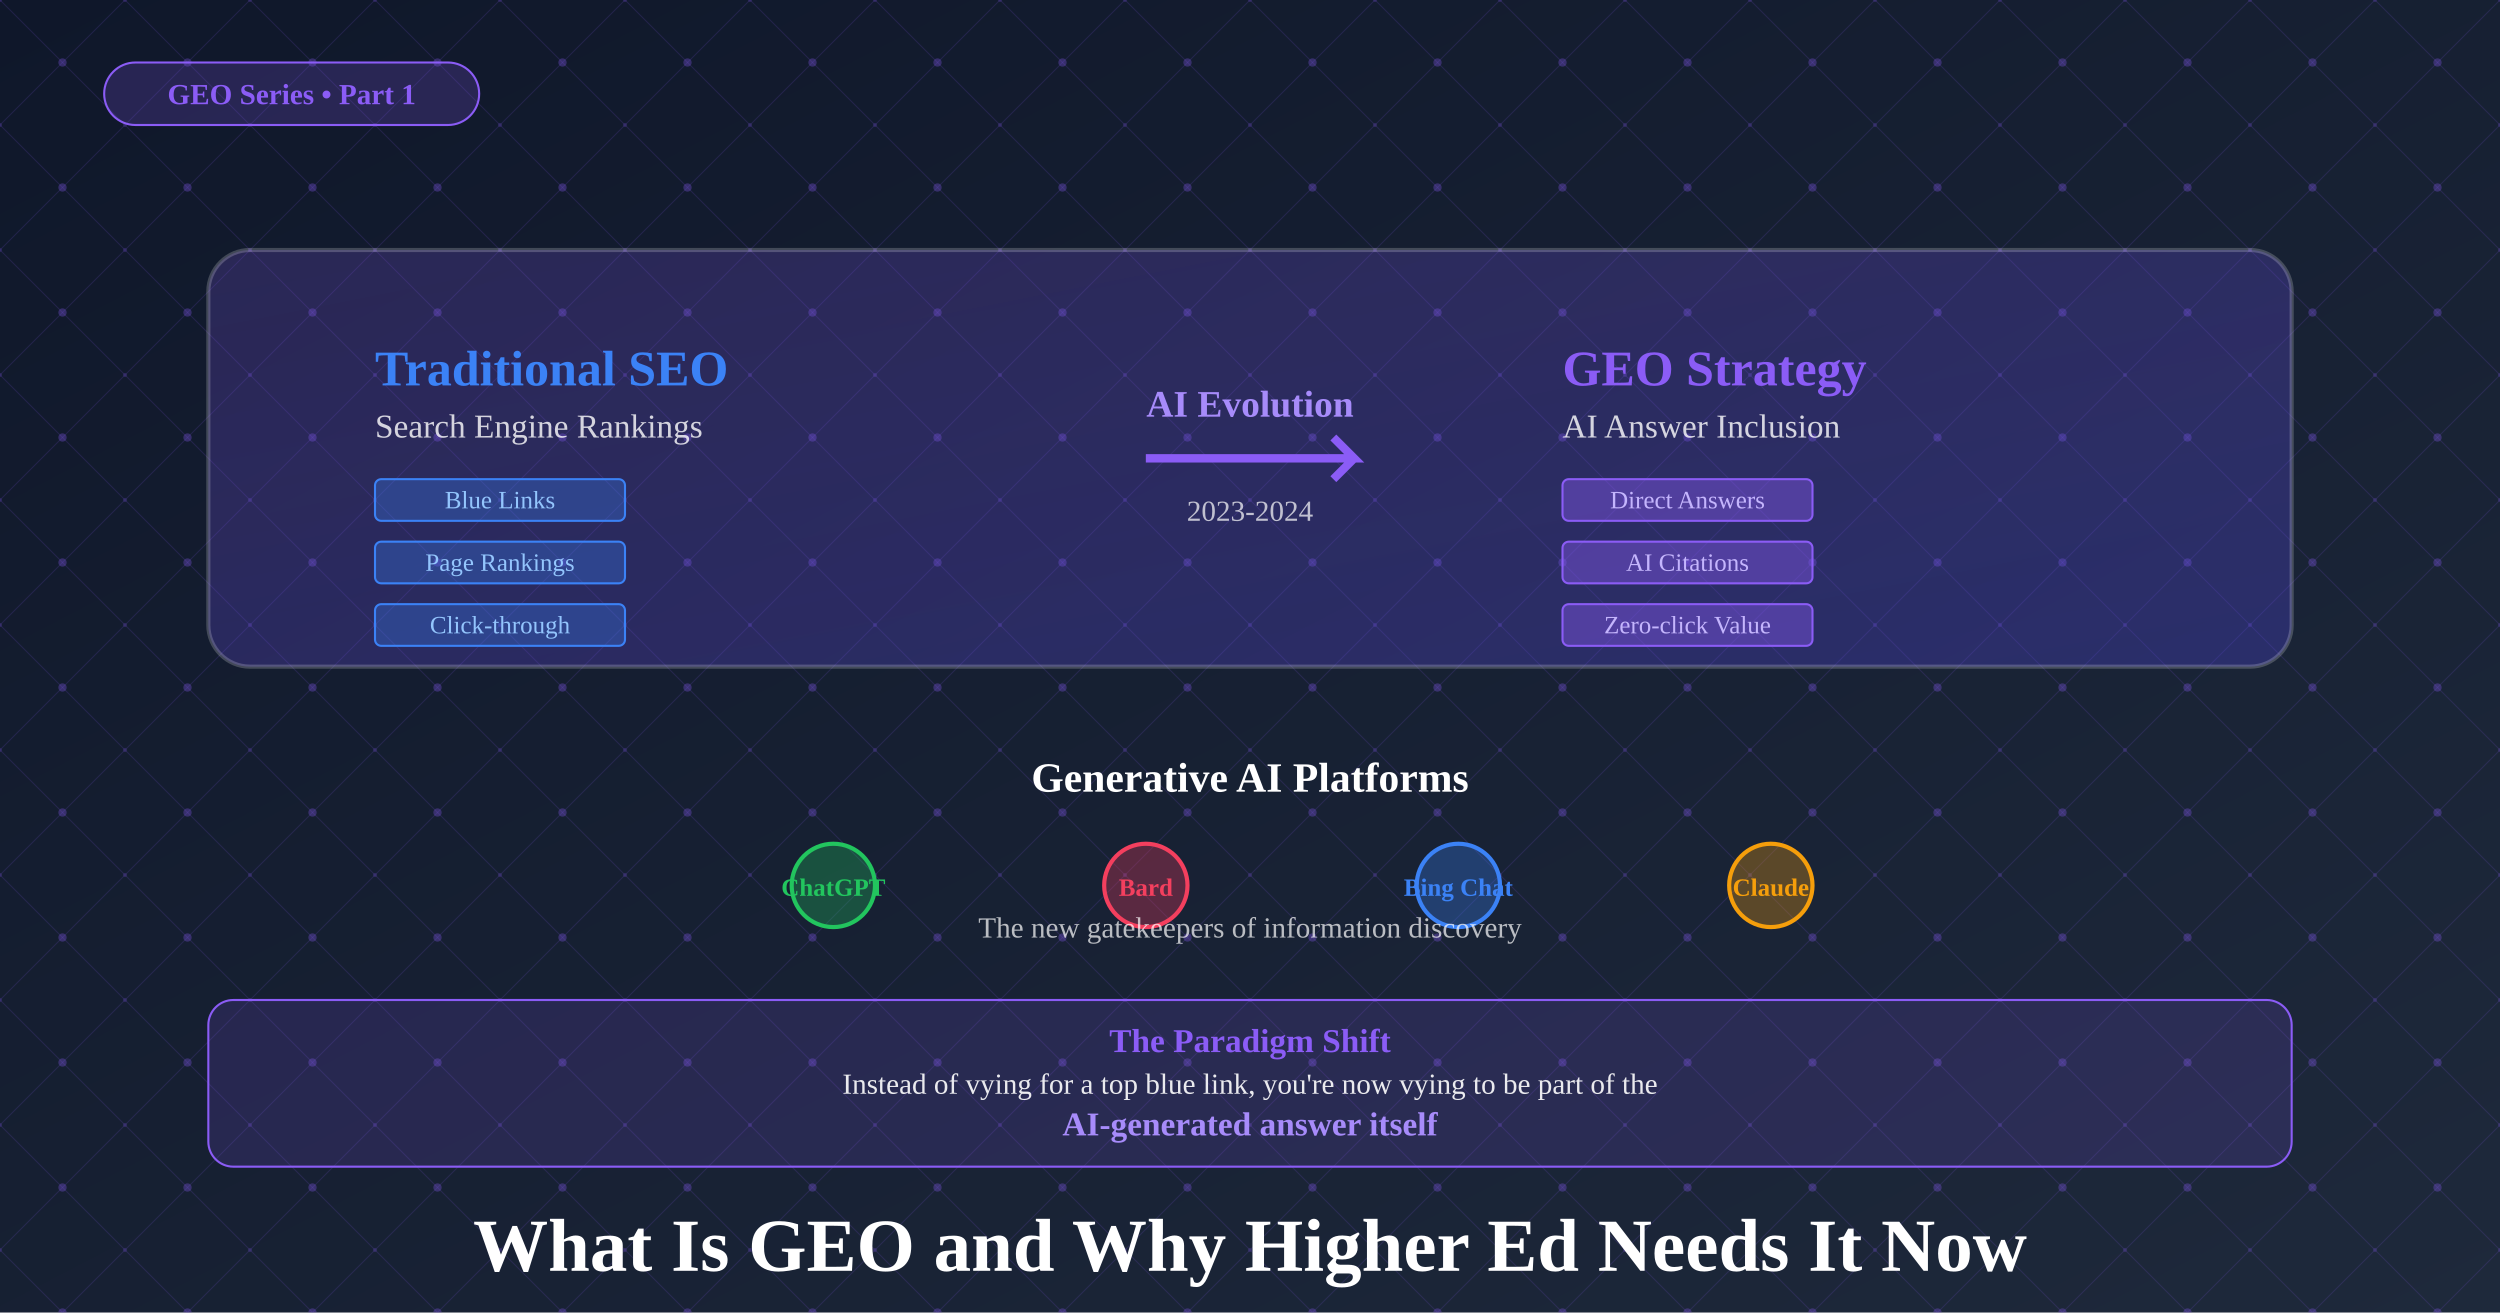
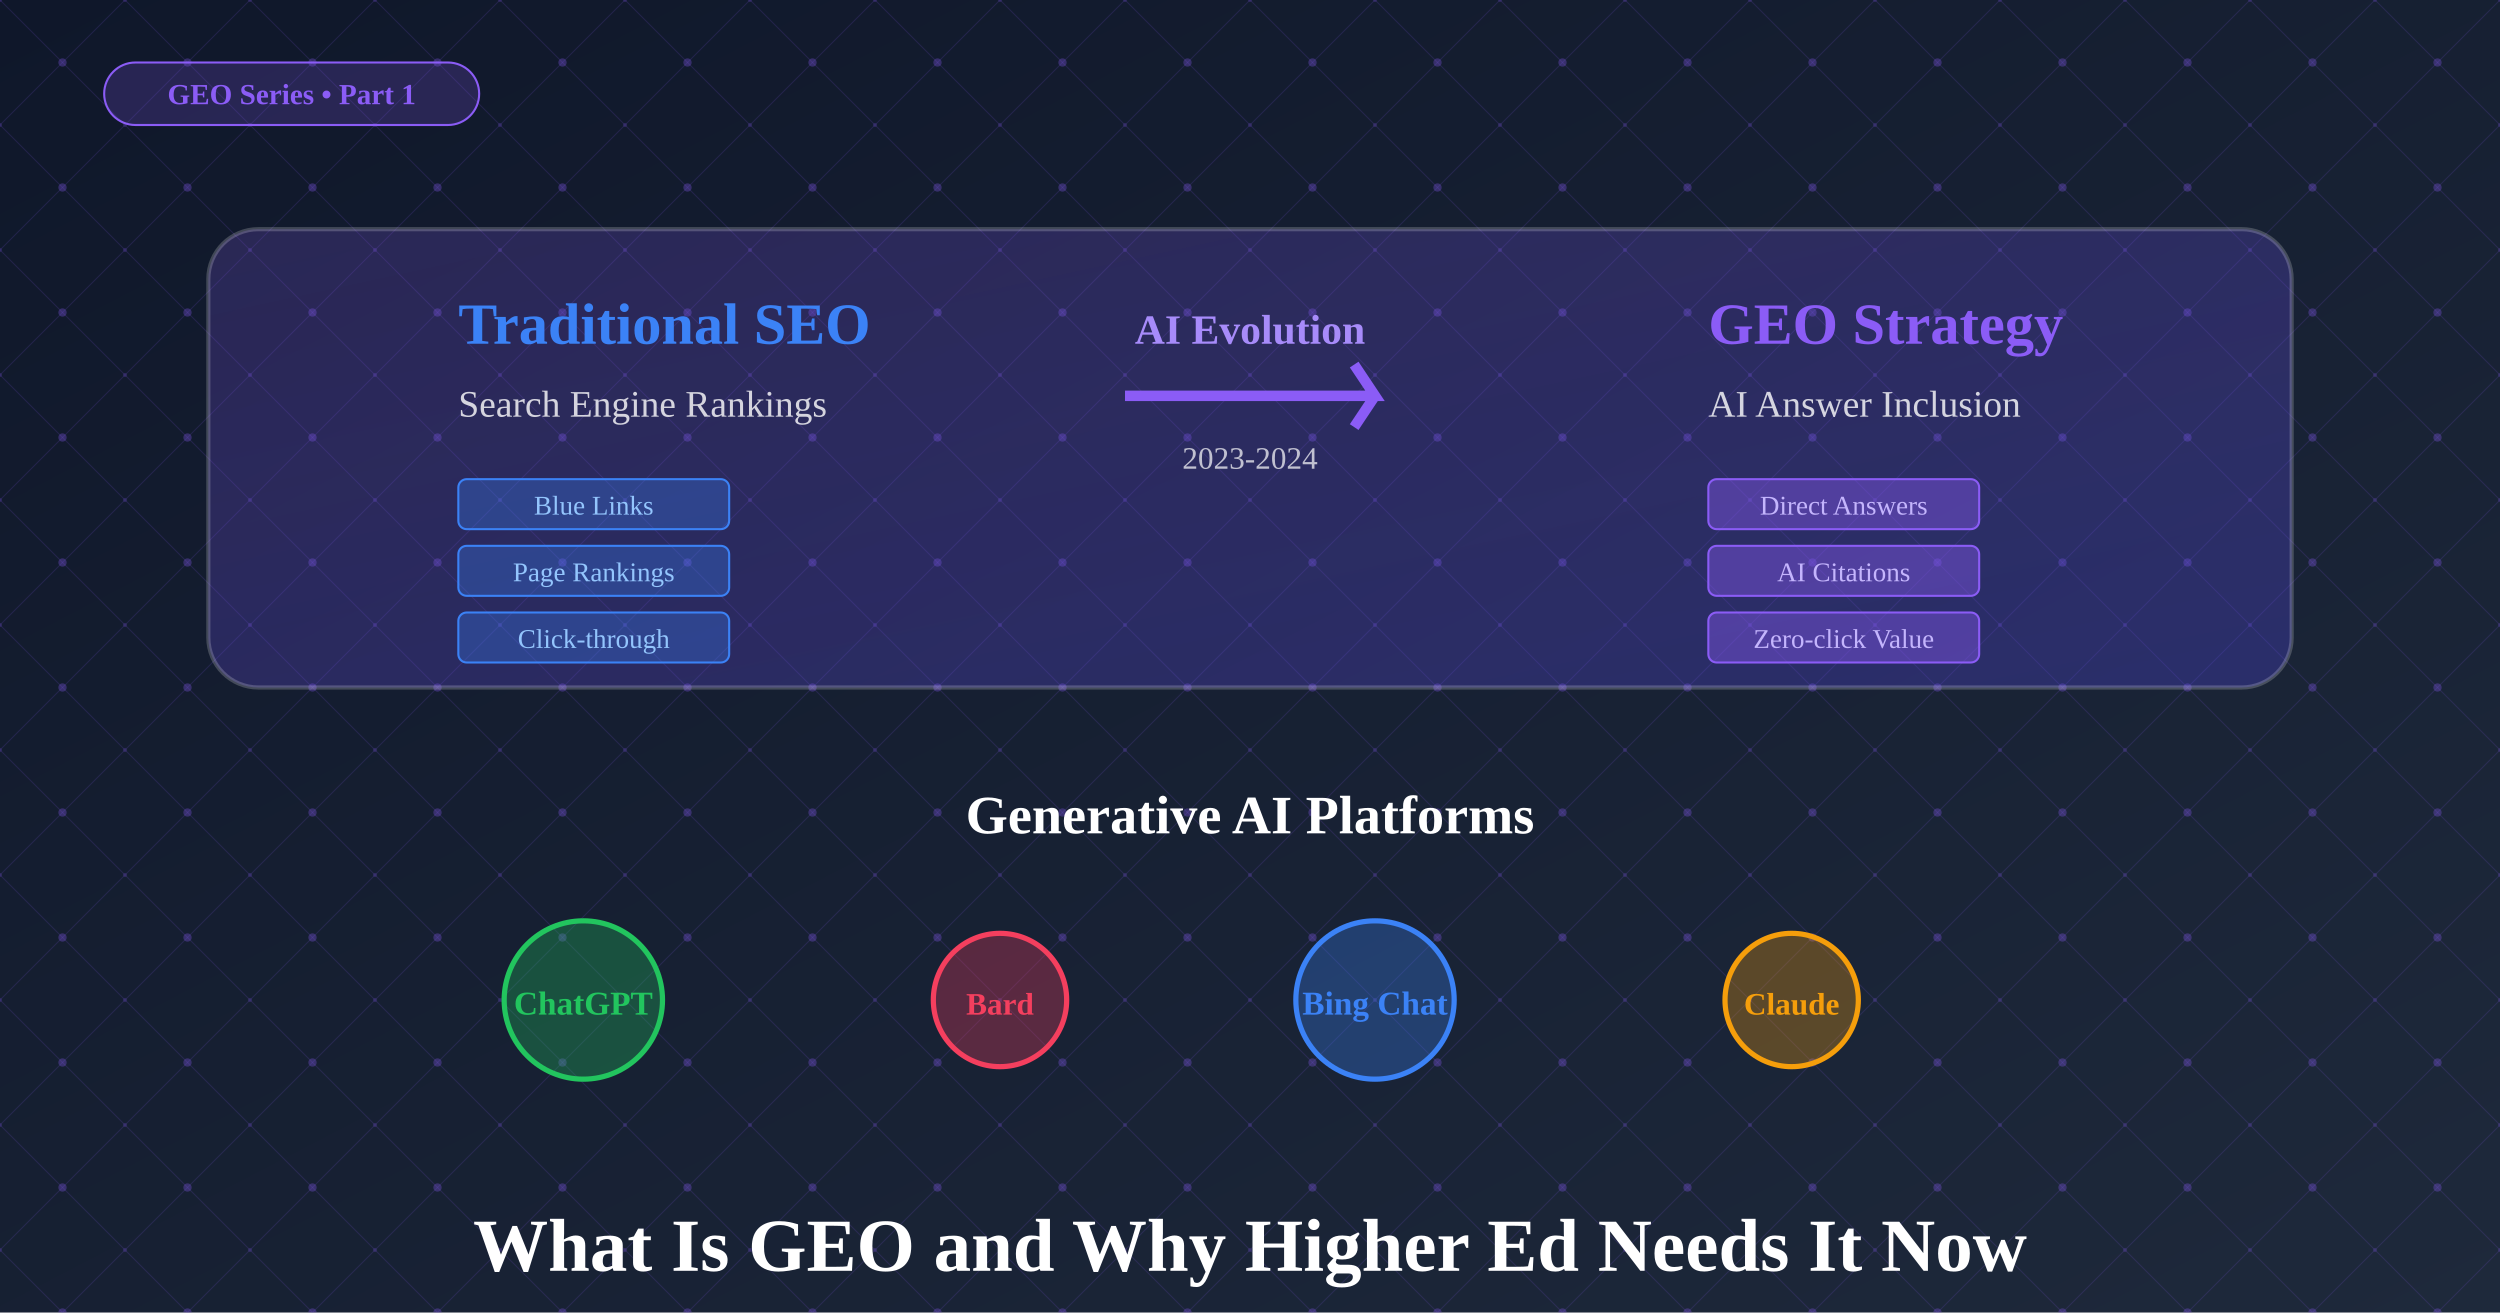
<svg xmlns="http://www.w3.org/2000/svg" width="1200" height="630" viewBox="0 0 1200 630">
  <defs>
    <linearGradient id="bgGradient" x1="0%" y1="0%" x2="100%" y2="100%">
      <stop offset="0%" style="stop-color:#0f172a" />
      <stop offset="100%" style="stop-color:#1e293b" />
    </linearGradient>
    <linearGradient id="highlightGradient" x1="0%" y1="0%" x2="100%" y2="100%">
      <stop offset="0%" style="stop-color:rgba(139, 92, 246, 0.2)" />
      <stop offset="100%" style="stop-color:rgba(79, 70, 229, 0.3)" />
    </linearGradient>
    <pattern id="neuralGrid" width="60" height="60" patternUnits="userSpaceOnUse">
      <circle cx="30" cy="30" r="2" fill="rgba(139, 92, 246, 0.3)" />
      <circle cx="0" cy="0" r="1" fill="rgba(139, 92, 246, 0.2)" />
      <circle cx="60" cy="0" r="1" fill="rgba(139, 92, 246, 0.2)" />
      <circle cx="0" cy="60" r="1" fill="rgba(139, 92, 246, 0.2)" />
      <circle cx="60" cy="60" r="1" fill="rgba(139, 92, 246, 0.2)" />
      <line x1="30" y1="30" x2="0" y2="0" stroke="rgba(139, 92, 246, 0.15)" stroke-width="0.5" />
      <line x1="30" y1="30" x2="60" y2="0" stroke="rgba(139, 92, 246, 0.15)" stroke-width="0.5" />
      <line x1="30" y1="30" x2="0" y2="60" stroke="rgba(139, 92, 246, 0.15)" stroke-width="0.5" />
      <line x1="30" y1="30" x2="60" y2="60" stroke="rgba(139, 92, 246, 0.15)" stroke-width="0.5" />
    </pattern>
  </defs>
  <rect width="1200" height="630" fill="url(#bgGradient)" />
  <rect width="1200" height="630" fill="url(#neuralGrid)" />
  <g transform="translate(50, 30)">
    <rect x="0" y="0" width="180" height="30" rx="15" fill="rgba(139, 92, 246, 0.2)" stroke="#8b5cf6" stroke-width="1" />
    <text x="90" y="20" text-anchor="middle" fill="#8b5cf6" font-size="14" font-weight="bold">GEO Series • Part 1</text>
  </g>
-   <g transform="translate(100, 120)">
-     <rect x="0" y="0" width="1000" height="200" rx="20" fill="url(#highlightGradient)" stroke="rgba(255,255,255,0.2)" stroke-width="2" />
-     <g transform="translate(80, 40)">
-       <text x="0" y="25" fill="#3b82f6" font-size="24" font-weight="bold">Traditional SEO</text>
-       <text x="0" y="50" fill="rgba(255,255,255,0.8)" font-size="16">Search Engine Rankings</text>
-       <g transform="translate(0, 70)">
-         <rect x="0" y="0" width="120" height="20" rx="3" fill="rgba(59, 130, 246, 0.3)" stroke="#3b82f6" />
-         <text x="60" y="14" text-anchor="middle" fill="#93c5fd" font-size="12">Blue Links</text>
-         <rect x="0" y="30" width="120" height="20" rx="3" fill="rgba(59, 130, 246, 0.3)" stroke="#3b82f6" />
-         <text x="60" y="44" text-anchor="middle" fill="#93c5fd" font-size="12">Page Rankings</text>
-         <rect x="0" y="60" width="120" height="20" rx="3" fill="rgba(59, 130, 246, 0.3)" stroke="#3b82f6" />
-         <text x="60" y="74" text-anchor="middle" fill="#93c5fd" font-size="12">Click-through</text>
+   <g transform="translate(100, 110)">
+     <rect x="0" y="0" width="1000" height="220" rx="24" fill="url(#highlightGradient)" stroke="rgba(255,255,255,0.2)" stroke-width="2" />
+     <g transform="translate(0,20)">
+       <g transform="translate(120, 0)">
+         <text x="0" y="35" fill="#3b82f6" font-size="28" font-weight="bold">Traditional SEO</text>
+         <text x="0" y="70" fill="rgba(255,255,255,0.8)" font-size="18">Search Engine Rankings</text>
+         <g transform="translate(0, 100)">
+           <rect x="0" y="0" width="130" height="24" rx="4" fill="rgba(59, 130, 246, 0.3)" stroke="#3b82f6" />
+           <text x="65" y="17" text-anchor="middle" fill="#93c5fd" font-size="13">Blue Links</text>
+           <rect x="0" y="32" width="130" height="24" rx="4" fill="rgba(59, 130, 246, 0.3)" stroke="#3b82f6" />
+           <text x="65" y="49" text-anchor="middle" fill="#93c5fd" font-size="13">Page Rankings</text>
+           <rect x="0" y="64" width="130" height="24" rx="4" fill="rgba(59, 130, 246, 0.3)" stroke="#3b82f6" />
+           <text x="65" y="81" text-anchor="middle" fill="#93c5fd" font-size="13">Click-through</text>
+         </g>
      </g>
-     </g>
-     <g transform="translate(450, 100)">
-       <path d="M 0,0 L 100,0 L 90,-10 M 100,0 L 90,10" fill="none" stroke="#8b5cf6" stroke-width="4" />
-       <text x="50" y="-20" text-anchor="middle" fill="#a78bfa" font-size="18" font-weight="bold">AI Evolution</text>
-       <text x="50" y="30" text-anchor="middle" fill="rgba(255,255,255,0.7)" font-size="14">2023-2024</text>
-     </g>
-     <g transform="translate(650, 40)">
-       <text x="0" y="25" fill="#8b5cf6" font-size="24" font-weight="bold">GEO Strategy</text>
-       <text x="0" y="50" fill="rgba(255,255,255,0.8)" font-size="16">AI Answer Inclusion</text>
-       <g transform="translate(0, 70)">
-         <rect x="0" y="0" width="120" height="20" rx="3" fill="rgba(139, 92, 246, 0.4)" stroke="#8b5cf6" />
-         <text x="60" y="14" text-anchor="middle" fill="#c4b5fd" font-size="12">Direct Answers</text>
-         <rect x="0" y="30" width="120" height="20" rx="3" fill="rgba(139, 92, 246, 0.4)" stroke="#8b5cf6" />
-         <text x="60" y="44" text-anchor="middle" fill="#c4b5fd" font-size="12">AI Citations</text>
-         <rect x="0" y="60" width="120" height="20" rx="3" fill="rgba(139, 92, 246, 0.4)" stroke="#8b5cf6" />
-         <text x="60" y="74" text-anchor="middle" fill="#c4b5fd" font-size="12">Zero-click Value</text>
+       <g transform="translate(440, 60)">
+         <path d="M 0,0 L 120,0 L 110,-15 M 120,0 L 110,15" fill="none" stroke="#8b5cf6" stroke-width="5" />
+         <text x="60" y="-25" text-anchor="middle" fill="#a78bfa" font-size="20" font-weight="bold">AI Evolution</text>
+         <text x="60" y="35" text-anchor="middle" fill="rgba(255,255,255,0.7)" font-size="15">2023-2024</text>
+       </g>
+       <g transform="translate(720, 0)">
+         <text x="0" y="35" fill="#8b5cf6" font-size="28" font-weight="bold">GEO Strategy</text>
+         <text x="0" y="70" fill="rgba(255,255,255,0.8)" font-size="18">AI Answer Inclusion</text>
+         <g transform="translate(0, 100)">
+           <rect x="0" y="0" width="130" height="24" rx="4" fill="rgba(139, 92, 246, 0.4)" stroke="#8b5cf6" />
+           <text x="65" y="17" text-anchor="middle" fill="#c4b5fd" font-size="13">Direct Answers</text>
+           <rect x="0" y="32" width="130" height="24" rx="4" fill="rgba(139, 92, 246, 0.4)" stroke="#8b5cf6" />
+           <text x="65" y="49" text-anchor="middle" fill="#c4b5fd" font-size="13">AI Citations</text>
+           <rect x="0" y="64" width="130" height="24" rx="4" fill="rgba(139, 92, 246, 0.4)" stroke="#8b5cf6" />
+           <text x="65" y="81" text-anchor="middle" fill="#c4b5fd" font-size="13">Zero-click Value</text>
+         </g>
      </g>
    </g>
  </g>
-   <g transform="translate(200, 360)">
-     <text x="400" y="20" text-anchor="middle" fill="white" font-size="20" font-weight="bold">Generative AI Platforms</text>
-     <g transform="translate(150, 40)">
-       <circle cx="50" cy="25" r="20" fill="rgba(34, 197, 94, 0.3)" stroke="#22c55e" stroke-width="2" />
-       <text x="50" y="30" text-anchor="middle" fill="#22c55e" font-size="12" font-weight="bold">ChatGPT</text>
-       <circle cx="200" cy="25" r="20" fill="rgba(244, 63, 94, 0.3)" stroke="#f43f5e" stroke-width="2" />
-       <text x="200" y="30" text-anchor="middle" fill="#f43f5e" font-size="12" font-weight="bold">Bard</text>
-       <circle cx="350" cy="25" r="20" fill="rgba(59, 130, 246, 0.3)" stroke="#3b82f6" stroke-width="2" />
-       <text x="350" y="30" text-anchor="middle" fill="#3b82f6" font-size="12" font-weight="bold">Bing Chat</text>
-       <circle cx="500" cy="25" r="20" fill="rgba(245, 158, 11, 0.3)" stroke="#f59e0b" stroke-width="2" />
-       <text x="500" y="30" text-anchor="middle" fill="#f59e0b" font-size="12" font-weight="bold">Claude</text>
+   <g transform="translate(120, 370)">
+     <text x="480" y="30" text-anchor="middle" fill="white" font-size="26" font-weight="bold">Generative AI Platforms</text>
+     <g transform="translate(60, 70)">
+       <circle cx="100" cy="40" r="38" fill="rgba(34, 197, 94, 0.3)" stroke="#22c55e" stroke-width="2.5" />
+       <text x="100" y="47" text-anchor="middle" fill="#22c55e" font-size="16" font-weight="bold">ChatGPT</text>
+       <circle cx="300" cy="40" r="32" fill="rgba(244, 63, 94, 0.3)" stroke="#f43f5e" stroke-width="2.5" />
+       <text x="300" y="47" text-anchor="middle" fill="#f43f5e" font-size="15" font-weight="bold">Bard</text>
+       <circle cx="480" cy="40" r="38" fill="rgba(59, 130, 246, 0.3)" stroke="#3b82f6" stroke-width="2.5" />
+       <text x="480" y="47" text-anchor="middle" fill="#3b82f6" font-size="16" font-weight="bold">Bing Chat</text>
+       <circle cx="680" cy="40" r="32" fill="rgba(245, 158, 11, 0.3)" stroke="#f59e0b" stroke-width="2.5" />
+       <text x="680" y="47" text-anchor="middle" fill="#f59e0b" font-size="15" font-weight="bold">Claude</text>
    </g>
-     <text x="400" y="90" text-anchor="middle" fill="rgba(255,255,255,0.7)" font-size="14">The new gatekeepers of information discovery</text>
-   </g>
-   <g transform="translate(100, 480)">
-     <rect x="0" y="0" width="1000" height="80" rx="12" fill="rgba(139, 92, 246, 0.15)" stroke="#8b5cf6" stroke-width="1" />
-     <text x="500" y="25" text-anchor="middle" fill="#8b5cf6" font-size="16" font-weight="bold">The Paradigm Shift</text>
-     <text x="500" y="45" text-anchor="middle" fill="rgba(255,255,255,0.9)" font-size="14">Instead of vying for a top blue link, you're now vying to be part of the</text>
-     <text x="500" y="65" text-anchor="middle" fill="#a78bfa" font-size="16" font-weight="bold">AI-generated answer itself</text>
  </g>
  <g transform="translate(0, 580)">
    <text x="600" y="30" text-anchor="middle" fill="white" font-size="36" font-weight="bold">What Is GEO and Why Higher Ed Needs It Now</text>
  </g>
</svg>
